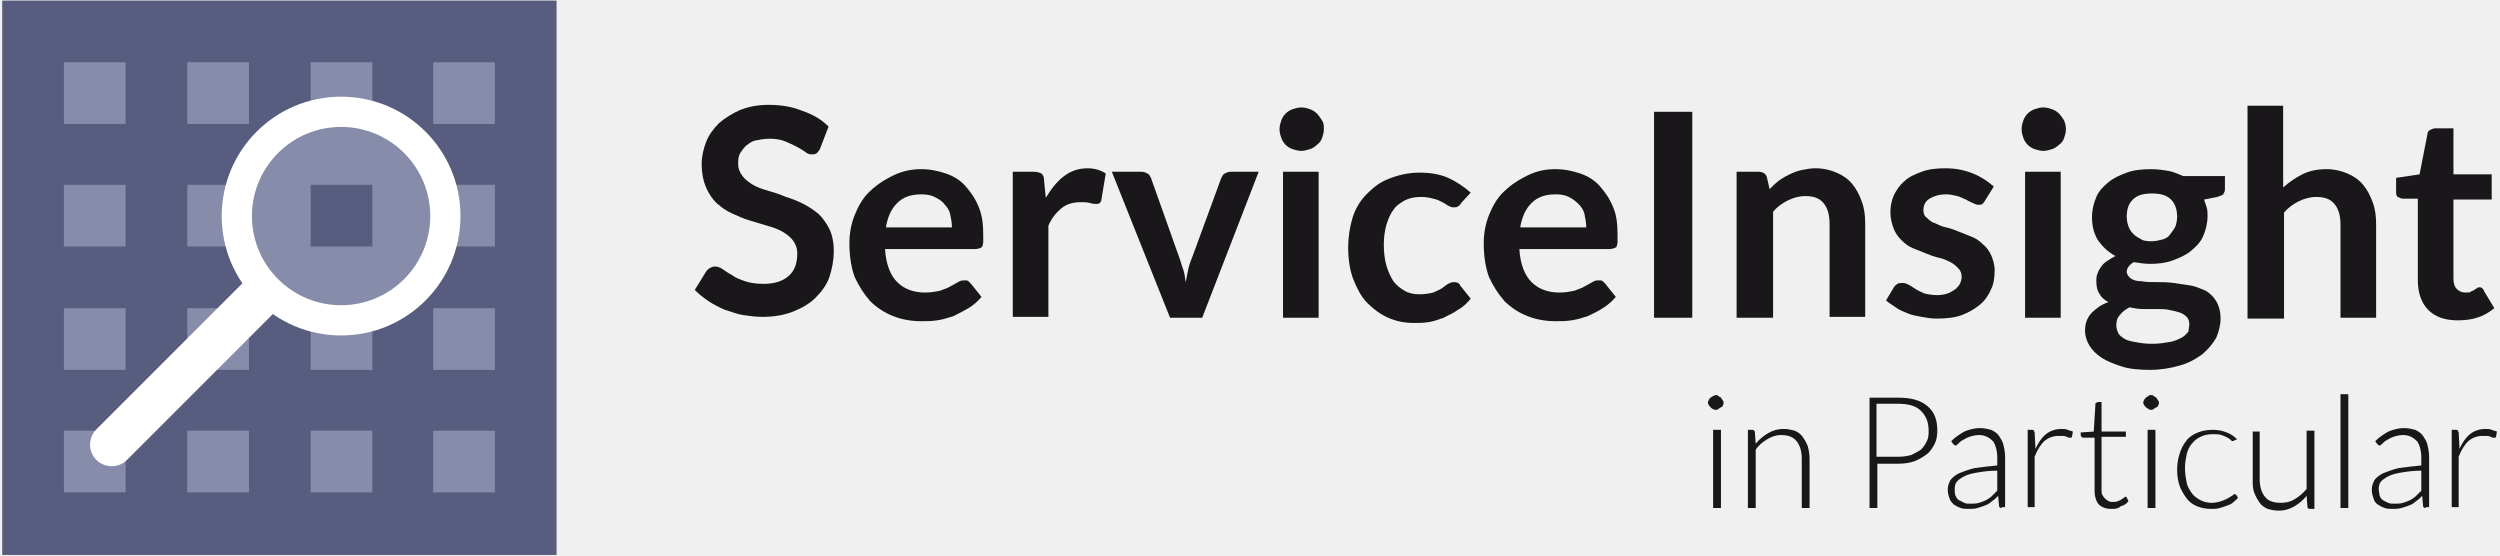
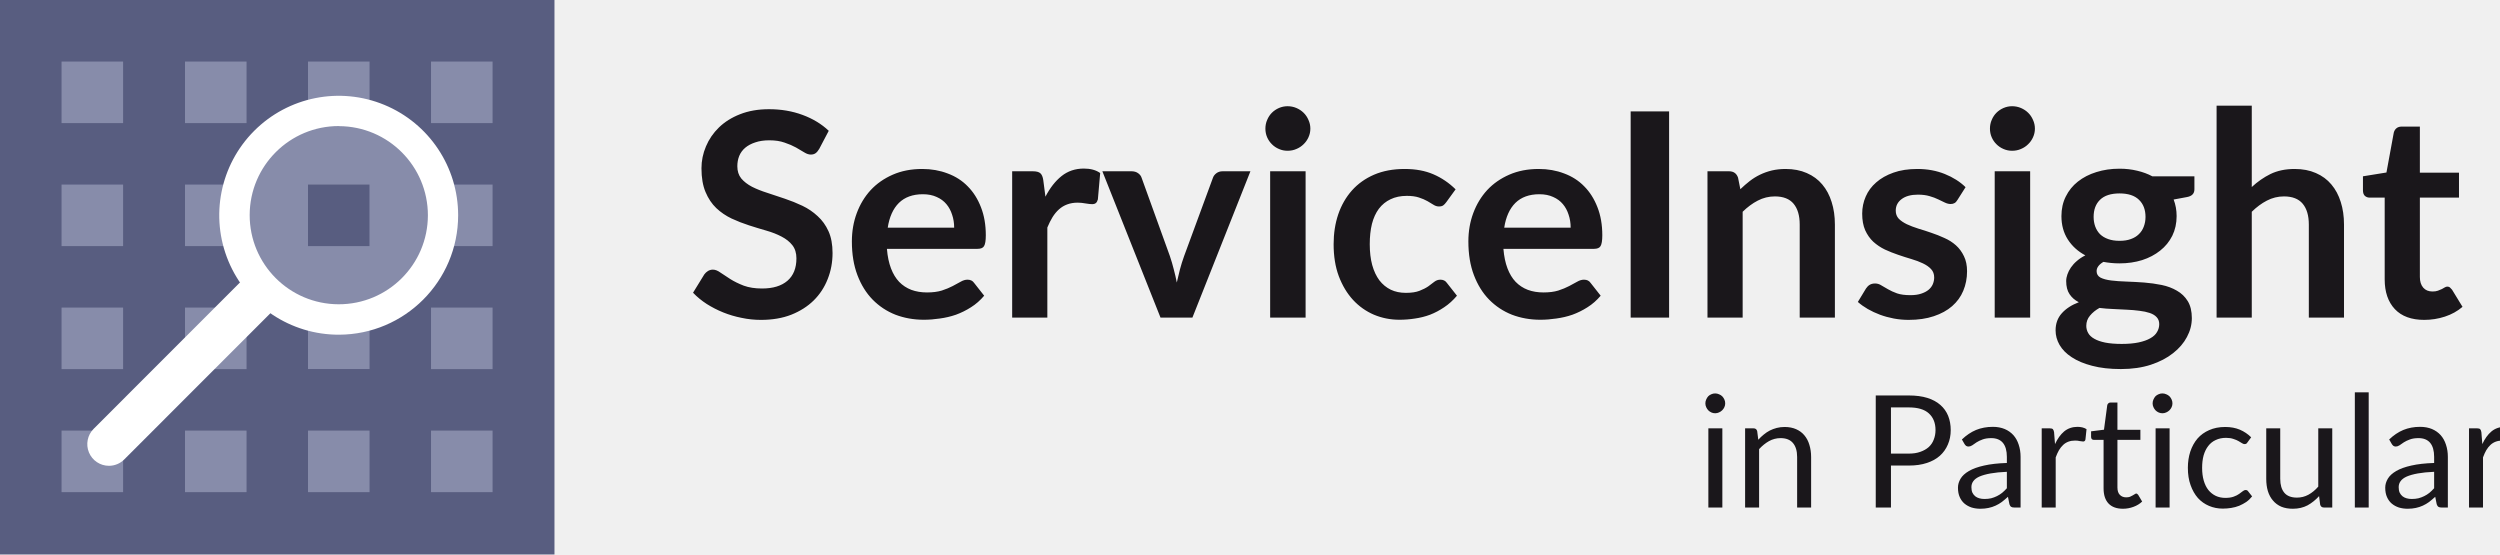
- <svg xmlns="http://www.w3.org/2000/svg" stroke-linejoin="round" fill-rule="evenodd" xml:space="preserve" stroke-linecap="round" height="100%" width="100%" version="1.1" stroke-miterlimit="1.414" clip-rule="evenodd" viewBox="0 0 486 108">
-   <g transform="translate(-35 -82)">
-     <g id="SI-bw" transform="matrix(1.6892 0 0 1.6892 -196.16 -93.734)">
-       <rect height="63.8" width="63.8" y="104.1" x="137.1" fill="#585d80" />
-       <g fill="#878caa">
-         <rect height="7.1" width="7.1" y="111.2" x="144.2" />
-         <rect height="7.1" width="7.1" y="111.2" x="158.4" />
-         <rect height="7.1" width="7.1" y="111.2" x="172.6" />
-         <rect height="7.1" width="7.1" y="111.2" x="186.7" />
-         <rect height="7.1" width="7.1" y="125.3" x="144.2" />
-         <rect height="7.1" width="5.5" y="125.3" x="158.4" />
-         <rect height="7.1" width="5.8" y="125.3" x="188" />
-         <rect height="7.1" width="7.1" y="139.5" x="144.2" />
-         <rect height="7.1" width="7.1" y="139.5" x="158.4" />
-         <rect height="4.6" width="7.1" y="142" x="172.6" />
-         <rect height="7.1" width="7.1" y="139.5" x="186.7" />
-         <rect height="7.1" width="7.1" y="153.6" x="144.2" />
-         <rect height="7.1" width="7.1" y="153.6" x="158.4" />
-         <rect height="7.1" width="7.1" y="153.6" x="172.6" />
-         <rect height="7.1" width="7.1" y="153.6" x="186.7" />
-       </g>
-       <g stroke="#fff">
-         <path d="m176.1 128.8l-26.4 26.4" fill-rule="nonzero" stroke-width="4.98px" fill="#9c335d" />
-         <circle r="12" stroke-linecap="butt" cy="128.9" cx="176.1" stroke-width="3.48px" fill="#878caa" />
-       </g>
-       <rect height="7.1" width="7.1" y="125.3" x="172.6" fill="#585d80" />
-       <path fill="#1a171b" d="m231.2 121.2c-0.1 0.2-0.3 0.4-0.4 0.5-0.2 0.1-0.3 0.1-0.6 0.1-0.2 0-0.5-0.1-0.7-0.3-0.3-0.2-0.6-0.4-1-0.6s-0.8-0.4-1.3-0.6-1.1-0.3-1.8-0.3c-0.6 0-1.1 0.1-1.6 0.2s-0.8 0.4-1.1 0.6c-0.3 0.3-0.5 0.6-0.7 0.9-0.2 0.4-0.2 0.8-0.2 1.2 0 0.6 0.2 1 0.5 1.4s0.7 0.7 1.2 1 1.1 0.5 1.8 0.7 1.3 0.4 2 0.7c0.7 0.2 1.4 0.5 2 0.8s1.2 0.7 1.8 1.2c0.5 0.5 0.9 1.1 1.2 1.7s0.5 1.5 0.5 2.5c0 1.1-0.2 2.1-0.5 3s-0.9 1.7-1.6 2.4-1.6 1.2-2.6 1.6-2.2 0.6-3.5 0.6c-0.8 0-1.5-0.1-2.2-0.2s-1.4-0.4-2.1-0.6c-0.7-0.3-1.3-0.6-1.9-1s-1.1-0.8-1.6-1.3l1.3-2.1c0.1-0.2 0.3-0.3 0.4-0.4 0.2-0.1 0.4-0.2 0.6-0.2 0.3 0 0.6 0.1 0.9 0.3s0.7 0.5 1.1 0.7c0.4 0.3 0.9 0.5 1.5 0.7s1.3 0.3 2.1 0.3c1.3 0 2.2-0.3 2.9-0.9s1-1.5 1-2.6c0-0.6-0.2-1.1-0.5-1.5s-0.7-0.7-1.2-1-1.1-0.5-1.8-0.7-1.3-0.4-2-0.6-1.3-0.5-2-0.8-1.2-0.7-1.8-1.2c-0.5-0.5-0.9-1.1-1.2-1.8s-0.5-1.6-0.5-2.7c0-0.9 0.2-1.7 0.5-2.5s0.8-1.5 1.5-2.2c0.7-0.6 1.5-1.1 2.4-1.5 1-0.4 2.1-0.6 3.3-0.6 1.4 0 2.7 0.2 3.9 0.7 1.2 0.4 2.2 1 3 1.8l-1 2.6z" fill-rule="nonzero" />
-       <path fill="#1a171b" d="m242.8 123.5c1.1 0 2 0.2 2.9 0.5s1.7 0.8 2.3 1.5 1.1 1.4 1.5 2.4 0.5 2 0.5 3.2v0.8c0 0.2-0.1 0.4-0.1 0.5-0.1 0.1-0.2 0.2-0.3 0.2s-0.3 0.1-0.5 0.1h-10.4c0.1 1.7 0.6 3 1.4 3.8s1.9 1.2 3.2 1.2c0.7 0 1.2-0.1 1.7-0.2 0.5-0.2 0.9-0.3 1.2-0.5 0.4-0.2 0.7-0.4 0.9-0.5 0.3-0.2 0.5-0.2 0.8-0.2 0.2 0 0.3 0 0.4 0.1l0.3 0.3 1.2 1.5c-0.4 0.5-1 1-1.5 1.3s-1.1 0.6-1.7 0.9c-0.6 0.2-1.2 0.4-1.9 0.5s-1.2 0.1-1.8 0.1c-1.2 0-2.3-0.2-3.3-0.6s-1.9-1-2.6-1.7c-0.7-0.8-1.3-1.7-1.8-2.8-0.4-1.1-0.6-2.4-0.6-3.9 0-1.1 0.2-2.2 0.6-3.2s0.9-1.9 1.6-2.6 1.5-1.3 2.5-1.8c1.1-0.6 2.3-0.9 3.5-0.9zm0.1 2.9c-1.2 0-2.1 0.3-2.8 1s-1.1 1.6-1.3 2.8h7.6c0-0.5-0.1-1-0.2-1.5s-0.4-0.9-0.7-1.2c-0.3-0.4-0.7-0.6-1.1-0.8s-0.9-0.3-1.5-0.3z" fill-rule="nonzero" />
-       <path fill="#1a171b" d="m253.4 140.6v-16.8h2.4c0.4 0 0.7 0.1 0.9 0.2 0.2 0.2 0.3 0.4 0.3 0.8l0.2 2c0.6-1 1.3-1.9 2.1-2.5s1.7-0.9 2.7-0.9c0.8 0 1.5 0.2 2.1 0.6l-0.5 3c0 0.2-0.1 0.3-0.2 0.4s-0.3 0.1-0.4 0.1c-0.2 0-0.4 0-0.7-0.1s-0.7-0.1-1.1-0.1c-0.8 0-1.6 0.2-2.2 0.7s-1.1 1.1-1.5 2v10.5h-4.1v0.1z" fill-rule="nonzero" />
-       <path fill="#1a171b" d="m275.2 140.6h-3.7l-6.7-16.8h3.4c0.3 0 0.5 0.1 0.7 0.2s0.3 0.3 0.4 0.5l3.2 9c0.2 0.5 0.3 1 0.5 1.5s0.2 1 0.3 1.5l0.3-1.5c0.1-0.5 0.3-1 0.5-1.5l3.3-9c0.1-0.2 0.2-0.4 0.4-0.5s0.4-0.2 0.7-0.2h3.2l-6.5 16.8z" fill-rule="nonzero" />
-       <path fill="#1a171b" d="m289.2 118.9c0 0.4-0.1 0.7-0.2 1s-0.3 0.6-0.6 0.8c-0.2 0.2-0.5 0.4-0.8 0.5s-0.7 0.2-1 0.2-0.7-0.1-1-0.2-0.6-0.3-0.8-0.5-0.4-0.5-0.5-0.8-0.2-0.6-0.2-1 0.1-0.7 0.2-1 0.3-0.6 0.5-0.8 0.5-0.4 0.8-0.5 0.6-0.2 1-0.2 0.7 0.1 1 0.2 0.6 0.3 0.8 0.5 0.4 0.5 0.6 0.8 0.2 0.6 0.2 1zm-0.6 4.9v16.8h-4.1v-16.8h4.1z" fill-rule="nonzero" />
-       <path fill="#1a171b" d="m305 127.4c-0.1 0.2-0.2 0.3-0.4 0.4-0.1 0.1-0.3 0.1-0.5 0.1s-0.4-0.1-0.6-0.2-0.4-0.3-0.7-0.4c-0.3-0.2-0.6-0.3-1-0.4s-0.8-0.2-1.4-0.2c-0.7 0-1.3 0.1-1.9 0.4-0.5 0.3-1 0.6-1.3 1.1-0.4 0.5-0.6 1.1-0.8 1.7-0.2 0.7-0.3 1.5-0.3 2.3 0 0.9 0.1 1.7 0.3 2.4s0.5 1.3 0.8 1.8c0.4 0.5 0.8 0.8 1.3 1.1s1.1 0.4 1.7 0.4 1.2-0.1 1.6-0.2c0.4-0.2 0.7-0.3 1-0.5s0.5-0.4 0.7-0.5 0.4-0.2 0.7-0.2 0.6 0.1 0.7 0.4l1.2 1.5c-0.4 0.5-0.9 1-1.5 1.3-0.5 0.4-1.1 0.6-1.6 0.9-0.6 0.2-1.1 0.4-1.7 0.5s-1.2 0.1-1.8 0.1c-1 0-2-0.2-2.9-0.6s-1.7-1-2.4-1.7-1.2-1.7-1.6-2.7-0.6-2.3-0.6-3.7c0-1.2 0.2-2.4 0.5-3.4s0.9-2 1.6-2.7 1.5-1.4 2.6-1.8c1-0.4 2.2-0.7 3.5-0.7s2.4 0.2 3.3 0.6 1.8 1 2.6 1.7l-1.1 1.2z" fill-rule="nonzero" />
-       <path fill="#1a171b" d="m315.8 123.5c1.1 0 2 0.2 2.9 0.5s1.7 0.8 2.3 1.5 1.1 1.4 1.5 2.4c0.4 0.9 0.5 2 0.5 3.2v0.8c0 0.2-0.1 0.4-0.1 0.5-0.1 0.1-0.2 0.2-0.3 0.2s-0.3 0.1-0.5 0.1h-10.4c0.1 1.7 0.6 3 1.4 3.8s1.9 1.2 3.2 1.2c0.7 0 1.2-0.1 1.7-0.2 0.5-0.2 0.9-0.3 1.2-0.5 0.4-0.2 0.7-0.4 0.9-0.5 0.3-0.2 0.5-0.2 0.8-0.2 0.2 0 0.3 0 0.4 0.1l0.3 0.3 1.2 1.5c-0.4 0.5-1 1-1.5 1.3-0.6 0.4-1.1 0.6-1.7 0.9-0.6 0.2-1.2 0.4-1.9 0.5s-1.2 0.1-1.8 0.1c-1.2 0-2.3-0.2-3.3-0.6s-1.9-1-2.6-1.7c-0.7-0.8-1.3-1.7-1.8-2.8-0.4-1.1-0.6-2.4-0.6-3.9 0-1.1 0.2-2.2 0.6-3.2s0.9-1.9 1.6-2.6 1.5-1.3 2.5-1.8c1.1-0.6 2.2-0.9 3.5-0.9zm0.1 2.9c-1.2 0-2.1 0.3-2.8 1s-1.1 1.6-1.3 2.8h7.6c0-0.5-0.1-1-0.2-1.5s-0.4-0.9-0.7-1.2-0.7-0.6-1.1-0.8-0.9-0.3-1.5-0.3z" fill-rule="nonzero" />
-       <rect fill-rule="nonzero" height="23.7" width="4.4" y="116.9" x="327.2" fill="#1a171b" />
-       <path fill="#1a171b" d="m336.7 140.6v-16.8h2.5c0.5 0 0.9 0.2 1 0.7l0.3 1.3c0.3-0.3 0.7-0.7 1.1-1s0.8-0.5 1.2-0.7 0.9-0.4 1.4-0.5 1-0.2 1.6-0.2c0.9 0 1.7 0.2 2.4 0.5s1.3 0.7 1.8 1.3 0.8 1.2 1.1 2 0.4 1.6 0.4 2.6v10.7h-4.1v-10.7c0-1-0.2-1.8-0.7-2.4s-1.2-0.8-2.1-0.8c-0.7 0-1.4 0.2-2 0.5s-1.2 0.7-1.7 1.3v12.2h-4.2z" fill-rule="nonzero" />
-       <path fill="#1a171b" d="m365.3 127.1c-0.1 0.2-0.2 0.3-0.3 0.4s-0.3 0.1-0.5 0.1-0.4-0.1-0.6-0.2-0.5-0.2-0.8-0.4c-0.3-0.1-0.6-0.3-1-0.4s-0.8-0.2-1.3-0.2c-0.8 0-1.4 0.2-1.9 0.5s-0.7 0.8-0.7 1.3c0 0.4 0.1 0.7 0.4 0.9 0.2 0.2 0.5 0.5 0.9 0.6 0.4 0.2 0.8 0.4 1.3 0.5s1 0.3 1.5 0.5l1.5 0.6c0.5 0.2 0.9 0.5 1.3 0.9 0.4 0.3 0.7 0.8 0.9 1.2 0.2 0.5 0.4 1.1 0.4 1.7 0 0.8-0.1 1.6-0.4 2.2-0.3 0.7-0.7 1.3-1.3 1.8s-1.3 0.9-2.1 1.2-1.8 0.4-2.9 0.4c-0.6 0-1.1-0.1-1.7-0.2s-1.1-0.2-1.6-0.4-1-0.4-1.4-0.7-0.8-0.5-1.1-0.8l0.9-1.5c0.1-0.2 0.3-0.3 0.4-0.4 0.2-0.1 0.4-0.1 0.6-0.1 0.3 0 0.5 0.1 0.7 0.2s0.5 0.3 0.8 0.5 0.6 0.3 1 0.5c0.4 0.1 0.9 0.2 1.5 0.2 0.5 0 0.9-0.1 1.2-0.2s0.6-0.3 0.9-0.5c0.2-0.2 0.4-0.4 0.5-0.6s0.2-0.5 0.2-0.8c0-0.4-0.1-0.7-0.4-1s-0.5-0.5-0.9-0.7-0.8-0.4-1.3-0.5-1-0.3-1.5-0.5l-1.5-0.6c-0.5-0.2-0.9-0.5-1.3-0.9s-0.7-0.8-0.9-1.3-0.4-1.2-0.4-1.9 0.1-1.3 0.4-2c0.3-0.6 0.7-1.2 1.2-1.6 0.5-0.5 1.2-0.8 2-1.1s1.7-0.4 2.7-0.4c1.2 0 2.2 0.2 3.2 0.6s1.7 0.9 2.4 1.5l-1 1.6z" fill-rule="nonzero" />
-       <path fill="#1a171b" d="m374.6 118.9c0 0.4-0.1 0.7-0.2 1s-0.3 0.6-0.6 0.8c-0.2 0.2-0.5 0.4-0.8 0.5s-0.7 0.2-1 0.2-0.7-0.1-1-0.2-0.6-0.3-0.8-0.5-0.4-0.5-0.5-0.8-0.2-0.6-0.2-1 0.1-0.7 0.2-1 0.3-0.6 0.5-0.8 0.5-0.4 0.8-0.5 0.6-0.2 1-0.2 0.7 0.1 1 0.2 0.6 0.3 0.8 0.5 0.4 0.5 0.6 0.8c0.1 0.3 0.2 0.6 0.2 1zm-0.6 4.9v16.8h-4.1v-16.8h4.1z" fill-rule="nonzero" />
-       <path fill="#1a171b" d="m384.4 123.5c0.7 0 1.4 0.1 2 0.2s1.2 0.4 1.7 0.6h4.8v1.5c0 0.3-0.1 0.4-0.2 0.6-0.1 0.1-0.4 0.2-0.7 0.3l-1.5 0.3 0.3 0.9c0.1 0.3 0.1 0.7 0.1 1 0 0.8-0.2 1.6-0.5 2.3s-0.8 1.2-1.4 1.7-1.3 0.8-2.1 1.1-1.7 0.4-2.6 0.4c-0.6 0-1.3-0.1-1.9-0.2-0.5 0.3-0.8 0.7-0.8 1.1 0 0.3 0.2 0.6 0.5 0.8s0.7 0.3 1.2 0.3c0.5 0.1 1.1 0.1 1.7 0.1s1.3 0 2 0.1 1.3 0.2 2 0.3c0.6 0.1 1.2 0.4 1.7 0.6 0.5 0.3 0.9 0.7 1.2 1.2s0.5 1.2 0.5 2c0 0.7-0.2 1.5-0.5 2.2-0.4 0.7-0.9 1.3-1.6 1.9-0.7 0.5-1.5 1-2.6 1.3-1 0.3-2.2 0.5-3.4 0.5-1.3 0-2.4-0.1-3.3-0.4s-1.7-0.6-2.3-1-1.1-0.9-1.4-1.4-0.5-1.1-0.5-1.7c0-0.8 0.2-1.4 0.7-2 0.5-0.5 1.1-1 2-1.3-0.4-0.2-0.8-0.5-1-0.9-0.3-0.4-0.4-0.9-0.4-1.5 0-0.3 0-0.5 0.1-0.8s0.2-0.5 0.4-0.8 0.4-0.5 0.7-0.7 0.6-0.4 1-0.6c-0.9-0.5-1.5-1.1-2-1.8-0.5-0.8-0.7-1.7-0.7-2.7 0-0.8 0.2-1.6 0.5-2.3s0.8-1.2 1.4-1.7 1.3-0.8 2.1-1.1 1.8-0.4 2.8-0.4zm4.4 17.8c0-0.3-0.1-0.6-0.3-0.8s-0.5-0.4-0.8-0.5-0.7-0.2-1.2-0.3-0.9-0.1-1.4-0.1h-1.6c-0.6 0-1.1-0.1-1.6-0.2-0.5 0.3-0.8 0.5-1.1 0.9-0.3 0.3-0.4 0.7-0.4 1.2 0 0.3 0.1 0.6 0.2 0.8 0.1 0.3 0.4 0.5 0.7 0.7s0.7 0.3 1.3 0.4c0.5 0.1 1.1 0.2 1.9 0.2s1.4-0.1 2-0.2 1-0.3 1.4-0.5 0.6-0.5 0.8-0.7c0-0.2 0.1-0.5 0.1-0.9zm-4.4-9.5c0.5 0 0.9-0.1 1.3-0.2s0.7-0.3 0.9-0.6 0.4-0.5 0.6-0.9c0.1-0.3 0.2-0.7 0.2-1.1 0-0.8-0.2-1.5-0.7-2s-1.2-0.7-2.2-0.7-1.7 0.2-2.2 0.7-0.7 1.1-0.7 2c0 0.4 0.1 0.8 0.2 1.1s0.3 0.6 0.6 0.9 0.6 0.4 0.9 0.6c0.1 0.1 0.6 0.2 1.1 0.2z" fill-rule="nonzero" />
-       <path fill="#1a171b" d="m395.5 140.6v-24.4h4.1v9.4c0.7-0.6 1.4-1.1 2.2-1.5s1.7-0.6 2.8-0.6c0.9 0 1.7 0.2 2.4 0.5s1.3 0.7 1.8 1.3 0.8 1.2 1.1 2 0.4 1.6 0.4 2.6v10.7h-4.1v-10.7c0-1-0.2-1.8-0.7-2.4s-1.2-0.8-2.1-0.8c-0.7 0-1.4 0.2-2 0.5s-1.2 0.7-1.7 1.3v12.2h-4.2v-0.1z" fill-rule="nonzero" />
-       <path fill="#1a171b" d="m419.7 140.9c-1.5 0-2.6-0.4-3.4-1.2s-1.2-2-1.2-3.4v-9.4h-1.7c-0.2 0-0.4-0.1-0.6-0.2s-0.2-0.4-0.2-0.6v-1.6l2.7-0.4 0.9-4.6c0-0.2 0.1-0.4 0.3-0.5s0.4-0.2 0.6-0.2h2.1v5.3h4.4v2.9h-4.4v9.1c0 0.5 0.1 0.9 0.4 1.2s0.6 0.4 1 0.4c0.3 0 0.5 0 0.6-0.1s0.3-0.1 0.4-0.2 0.2-0.1 0.3-0.2 0.2-0.1 0.3-0.1 0.2 0 0.3 0.1 0.2 0.2 0.2 0.3l1.2 2c-0.6 0.5-1.3 0.9-2 1.1-0.6 0.2-1.4 0.3-2.2 0.3z" fill-rule="nonzero" />
-       <path fill="#1a171b" d="m335.2 150.4c0 0.1 0 0.2-0.1 0.3 0 0.1-0.1 0.2-0.2 0.2-0.1 0.1-0.2 0.1-0.3 0.2s-0.2 0.1-0.3 0.1-0.2 0-0.3-0.1c-0.1 0-0.2-0.1-0.3-0.2s-0.1-0.2-0.2-0.2c0-0.1-0.1-0.2-0.1-0.3s0-0.2 0.1-0.3c0-0.1 0.1-0.2 0.2-0.3s0.2-0.1 0.3-0.2c0.1 0 0.2-0.1 0.3-0.1s0.2 0 0.3 0.1 0.2 0.1 0.3 0.2 0.1 0.2 0.2 0.3 0.1 0.2 0.1 0.3zm-0.3 3.1v9h-0.9v-9h0.9z" fill-rule="nonzero" />
-       <path fill="#1a171b" d="m338 162.5v-9h0.5c0.2 0 0.2 0.1 0.3 0.2l0.1 1.4c0.4-0.5 0.9-0.9 1.4-1.2s1.1-0.5 1.8-0.5c0.5 0 0.9 0.1 1.3 0.2 0.4 0.2 0.7 0.4 0.9 0.7s0.4 0.6 0.6 1.1c0.1 0.4 0.2 0.9 0.2 1.4v5.7h-0.9v-5.7c0-0.8-0.2-1.5-0.6-2s-1-0.7-1.8-0.7c-0.6 0-1.1 0.2-1.6 0.5s-1 0.7-1.3 1.2v6.7h-0.9z" fill-rule="nonzero" />
-       <path fill="#1a171b" d="m352.9 157.4v5.1h-0.9v-12.7h3.3c1.5 0 2.6 0.3 3.4 1s1.1 1.6 1.1 2.8c0 0.6-0.1 1.1-0.3 1.5s-0.5 0.9-0.9 1.2-0.9 0.6-1.4 0.8-1.2 0.3-1.9 0.3h-2.4zm0-0.8h2.4c0.6 0 1.1-0.1 1.5-0.2 0.4-0.2 0.8-0.4 1.1-0.6 0.3-0.3 0.5-0.6 0.7-1s0.2-0.8 0.2-1.2c0-1-0.3-1.7-0.9-2.3s-1.5-0.8-2.7-0.8h-2.4v6.1h0.1z" fill-rule="nonzero" />
-       <path fill="#1a171b" d="m367.2 162.5c-0.2 0-0.3-0.1-0.3-0.3l-0.1-1.1c-0.2 0.2-0.5 0.5-0.7 0.6-0.2 0.2-0.5 0.4-0.8 0.5s-0.5 0.2-0.9 0.3c-0.3 0.1-0.6 0.1-1 0.1-0.3 0-0.6 0-0.9-0.1s-0.5-0.2-0.8-0.4c-0.2-0.2-0.4-0.4-0.5-0.7s-0.2-0.6-0.2-1 0.1-0.7 0.3-1.1c0.2-0.3 0.6-0.6 1-0.8 0.5-0.2 1-0.4 1.8-0.6 0.7-0.1 1.6-0.2 2.6-0.3v-0.9c0-0.8-0.2-1.5-0.5-1.9-0.4-0.4-0.9-0.7-1.6-0.7-0.4 0-0.8 0.1-1.1 0.2s-0.6 0.3-0.8 0.4-0.4 0.3-0.5 0.4-0.2 0.2-0.3 0.2-0.2-0.1-0.3-0.2l-0.2-0.3c0.5-0.5 1-0.8 1.5-1.1 0.5-0.2 1.1-0.4 1.8-0.4 0.5 0 0.9 0.1 1.3 0.2 0.4 0.2 0.7 0.4 0.9 0.7s0.4 0.6 0.5 1 0.2 0.9 0.2 1.4v5.8h-0.4v0.1zm-3.6-0.5c0.3 0 0.7 0 1-0.1s0.6-0.2 0.8-0.3 0.5-0.3 0.7-0.5l0.6-0.6v-2.3c-0.9 0-1.6 0.1-2.2 0.2s-1.1 0.2-1.5 0.4-0.7 0.4-0.9 0.6-0.3 0.5-0.3 0.9c0 0.3 0 0.6 0.1 0.8s0.2 0.4 0.4 0.5l0.6 0.3c0.2 0.1 0.4 0.1 0.7 0.1z" fill-rule="nonzero" />
-       <path fill="#1a171b" d="m370.2 162.5v-9h0.5c0.1 0 0.2 0 0.2 0.1s0.1 0.1 0.1 0.2l0.1 1.9c0.3-0.7 0.7-1.3 1.2-1.7s1.1-0.6 1.8-0.6c0.3 0 0.5 0 0.7 0.1s0.4 0.1 0.6 0.2l-0.1 0.6c0 0.1-0.1 0.1-0.2 0.1h-0.2c-0.1 0-0.1-0.1-0.2-0.1s-0.2-0.1-0.4-0.1h-0.5c-0.7 0-1.2 0.2-1.7 0.6-0.4 0.4-0.8 1-1.1 1.8v5.8h-0.8v0.1z" fill-rule="nonzero" />
-       <path fill="#1a171b" d="m379.8 162.6c-0.6 0-1.1-0.2-1.4-0.5s-0.5-0.9-0.5-1.6v-6.1h-1.3c-0.1 0-0.1 0-0.2-0.1 0 0-0.1-0.1-0.1-0.2v-0.3l1.5-0.1 0.2-3.2c0-0.1 0-0.1 0.1-0.1 0 0 0.1-0.1 0.2-0.1h0.4v3.4h2.8v0.6h-2.8v6.1c0 0.2 0 0.5 0.1 0.6 0.1 0.2 0.2 0.3 0.3 0.4s0.2 0.2 0.4 0.3 0.3 0.1 0.5 0.1 0.4 0 0.6-0.1 0.3-0.1 0.4-0.2 0.2-0.1 0.3-0.2 0.1-0.1 0.2-0.1c0 0 0.1 0 0.1 0.1l0.2 0.4c-0.2 0.3-0.5 0.5-0.9 0.6-0.3 0.3-0.7 0.3-1.1 0.3z" fill-rule="nonzero" />
-       <path fill="#1a171b" d="m385.3 150.4c0 0.1 0 0.2-0.1 0.3 0 0.1-0.1 0.2-0.2 0.2-0.1 0.1-0.2 0.1-0.3 0.2s-0.2 0.1-0.3 0.1-0.2 0-0.3-0.1-0.2-0.1-0.3-0.2-0.1-0.2-0.2-0.2c0-0.1-0.1-0.2-0.1-0.3s0-0.2 0.1-0.3c0-0.1 0.1-0.2 0.2-0.3s0.2-0.1 0.3-0.2 0.2-0.1 0.3-0.1 0.2 0 0.3 0.1 0.2 0.1 0.3 0.2 0.1 0.2 0.2 0.3 0.1 0.2 0.1 0.3zm-0.4 3.1v9h-0.9v-9h0.9z" fill-rule="nonzero" />
-       <path fill="#1a171b" d="m394 154.7c-0.1 0.1-0.1 0.1 0 0-0.1 0.1-0.2 0.1-0.2 0.1-0.1 0-0.1 0-0.2-0.1s-0.2-0.2-0.4-0.3-0.4-0.2-0.7-0.3-0.6-0.1-1-0.1c-0.5 0-1 0.1-1.4 0.3s-0.7 0.4-1 0.8c-0.3 0.3-0.5 0.8-0.6 1.2-0.1 0.5-0.2 1-0.2 1.6s0.1 1.2 0.2 1.7 0.4 0.9 0.6 1.2 0.6 0.6 1 0.8 0.8 0.3 1.3 0.3c0.4 0 0.8-0.1 1.1-0.2s0.5-0.2 0.7-0.3 0.3-0.2 0.5-0.3 0.2-0.2 0.3-0.2 0.1 0 0.2 0.1l0.2 0.3c-0.1 0.2-0.3 0.3-0.5 0.5s-0.4 0.3-0.7 0.4-0.5 0.2-0.9 0.3c-0.3 0.1-0.6 0.1-1 0.1-0.6 0-1.1-0.1-1.6-0.3s-0.9-0.5-1.2-0.9-0.6-0.9-0.8-1.4c-0.2-0.6-0.3-1.2-0.3-1.9s0.1-1.3 0.3-1.9 0.4-1 0.8-1.5c0.3-0.4 0.8-0.7 1.3-0.9s1.1-0.3 1.7-0.3 1.1 0.1 1.6 0.3 0.8 0.4 1.2 0.8l-0.3 0.1z" fill-rule="nonzero" />
-       <path fill="#1a171b" d="m396.9 153.5v5.7c0 0.8 0.2 1.5 0.6 2s1 0.7 1.8 0.7c0.6 0 1.1-0.1 1.6-0.4s1-0.7 1.4-1.2v-6.7h0.9v9h-0.5c-0.2 0-0.3-0.1-0.3-0.2l-0.1-1.3c-0.4 0.5-0.9 0.9-1.4 1.2s-1.1 0.5-1.8 0.5c-0.5 0-0.9-0.1-1.3-0.2-0.4-0.2-0.7-0.4-0.9-0.7s-0.4-0.6-0.6-1.1-0.2-0.9-0.2-1.4v-5.7h0.8v-0.2z" fill-rule="nonzero" />
-       <rect fill-rule="nonzero" height="13.1" width=".9" y="149.4" x="406.2" fill="#1a171b" />
-       <path fill="#1a171b" d="m416 162.5c-0.2 0-0.3-0.1-0.3-0.3l-0.1-1.1c-0.2 0.2-0.5 0.5-0.7 0.6-0.2 0.2-0.5 0.4-0.8 0.5s-0.5 0.2-0.9 0.3-0.6 0.1-1 0.1c-0.3 0-0.6 0-0.9-0.1s-0.5-0.2-0.8-0.4-0.4-0.4-0.5-0.7-0.2-0.6-0.2-1 0.1-0.7 0.3-1.1c0.2-0.3 0.6-0.6 1-0.8 0.5-0.2 1-0.4 1.8-0.6 0.7-0.1 1.6-0.2 2.6-0.3v-0.9c0-0.8-0.2-1.5-0.5-1.9-0.4-0.4-0.9-0.7-1.6-0.7-0.4 0-0.8 0.1-1.1 0.2s-0.6 0.3-0.8 0.4-0.4 0.3-0.5 0.4-0.2 0.2-0.3 0.2-0.2-0.1-0.3-0.2l-0.2-0.3c0.5-0.5 1-0.8 1.5-1.1 0.5-0.2 1.1-0.4 1.8-0.4 0.5 0 0.9 0.1 1.3 0.2 0.4 0.2 0.7 0.4 0.9 0.7s0.4 0.6 0.5 1 0.2 0.9 0.2 1.4v5.8h-0.4v0.1zm-3.6-0.5c0.3 0 0.7 0 1-0.1s0.6-0.2 0.8-0.3 0.5-0.3 0.7-0.5l0.6-0.6v-2.3c-0.9 0-1.6 0.1-2.2 0.2s-1.1 0.2-1.5 0.4-0.7 0.4-0.9 0.6-0.3 0.5-0.3 0.9c0 0.3 0.1 0.6 0.1 0.8 0.1 0.2 0.2 0.4 0.4 0.5s0.3 0.2 0.6 0.3c0.2 0.1 0.4 0.1 0.7 0.1z" fill-rule="nonzero" />
-       <path fill="#1a171b" d="m419 162.5v-9h0.5c0.1 0 0.2 0 0.2 0.1s0.1 0.1 0.1 0.2l0.1 1.9c0.3-0.7 0.7-1.3 1.2-1.7s1.1-0.6 1.8-0.6c0.3 0 0.5 0 0.7 0.1s0.4 0.1 0.6 0.2l-0.1 0.6c0 0.1-0.1 0.1-0.2 0.1h-0.2c-0.1 0-0.1-0.1-0.2-0.1s-0.2-0.1-0.4-0.1h-0.5c-0.7 0-1.2 0.2-1.7 0.6-0.4 0.4-0.8 1-1.1 1.8v5.8h-0.8v0.1z" fill-rule="nonzero" />
-     </g>
-   </g>
+ <svg xmlns="http://www.w3.org/2000/svg" id="Layer_1" data-name="Layer 1" viewBox="0 0 287.57 63.78">
+   <defs>
+     <style>.cls-1{fill:#585d80;}.cls-2{fill:#878caa;}.cls-3{fill:#9c335d;}.cls-4{fill:#fff;}.cls-5{font-size:32.8px;font-weight:700;}.cls-5,.cls-6{fill:#1a171b;font-family:Lato;}.cls-6{font-size:18px;}</style>
+   </defs>
+   <rect class="cls-1" width="63.78" height="63.78" />
+   <rect class="cls-2" x="7.08" y="7.08" width="7.08" height="7.08" />
+   <rect class="cls-2" x="21.28" y="7.08" width="7.08" height="7.08" />
+   <rect class="cls-2" x="35.43" y="7.08" width="7.08" height="7.08" />
+   <rect class="cls-2" x="49.58" y="7.08" width="7.08" height="7.08" />
+   <rect class="cls-2" x="7.08" y="21.23" width="7.08" height="7.08" />
+   <rect class="cls-2" x="21.28" y="21.23" width="5.45" height="7.08" />
+   <rect class="cls-2" x="50.83" y="21.23" width="5.83" height="7.08" />
+   <rect class="cls-2" x="7.08" y="35.38" width="7.08" height="7.08" />
+   <rect class="cls-2" x="21.28" y="35.38" width="7.08" height="7.08" />
+   <rect class="cls-2" x="35.43" y="37.87" width="7.08" height="4.58" />
+   <rect class="cls-2" x="49.58" y="35.38" width="7.08" height="7.08" />
+   <rect class="cls-2" x="7.08" y="49.53" width="7.08" height="7.08" />
+   <rect class="cls-2" x="21.28" y="49.53" width="7.08" height="7.08" />
+   <rect class="cls-2" x="35.43" y="49.53" width="7.08" height="7.08" />
+   <rect class="cls-2" x="49.58" y="49.53" width="7.08" height="7.08" />
+   <line class="cls-3" x1="38.97" y1="24.65" x2="12.53" y2="51.09" />
+   <path class="cls-4" d="M12.53,53.58a2.49,2.49,0,0,1-1.76-4.25L37.2,22.89a2.49,2.49,0,0,1,3.52,3.52L14.29,52.85A2.48,2.48,0,0,1,12.53,53.58Z" />
+   <circle class="cls-2" cx="38.97" cy="24.77" r="11.99" />
+   <path class="cls-4" d="M39,38.5A13.74,13.74,0,1,1,52.7,24.77,13.75,13.75,0,0,1,39,38.5Zm0-24A10.25,10.25,0,1,0,49.22,24.77,10.26,10.26,0,0,0,39,14.51Z" />
+   <rect class="cls-1" x="35.43" y="21.23" width="7.07" height="7.08" />
+   <text class="cls-5" transform="translate(78.97 36.53)">ServiceInsight</text>
+   <text class="cls-6" transform="translate(195.15 58.38)">in Particular</text>
</svg>
